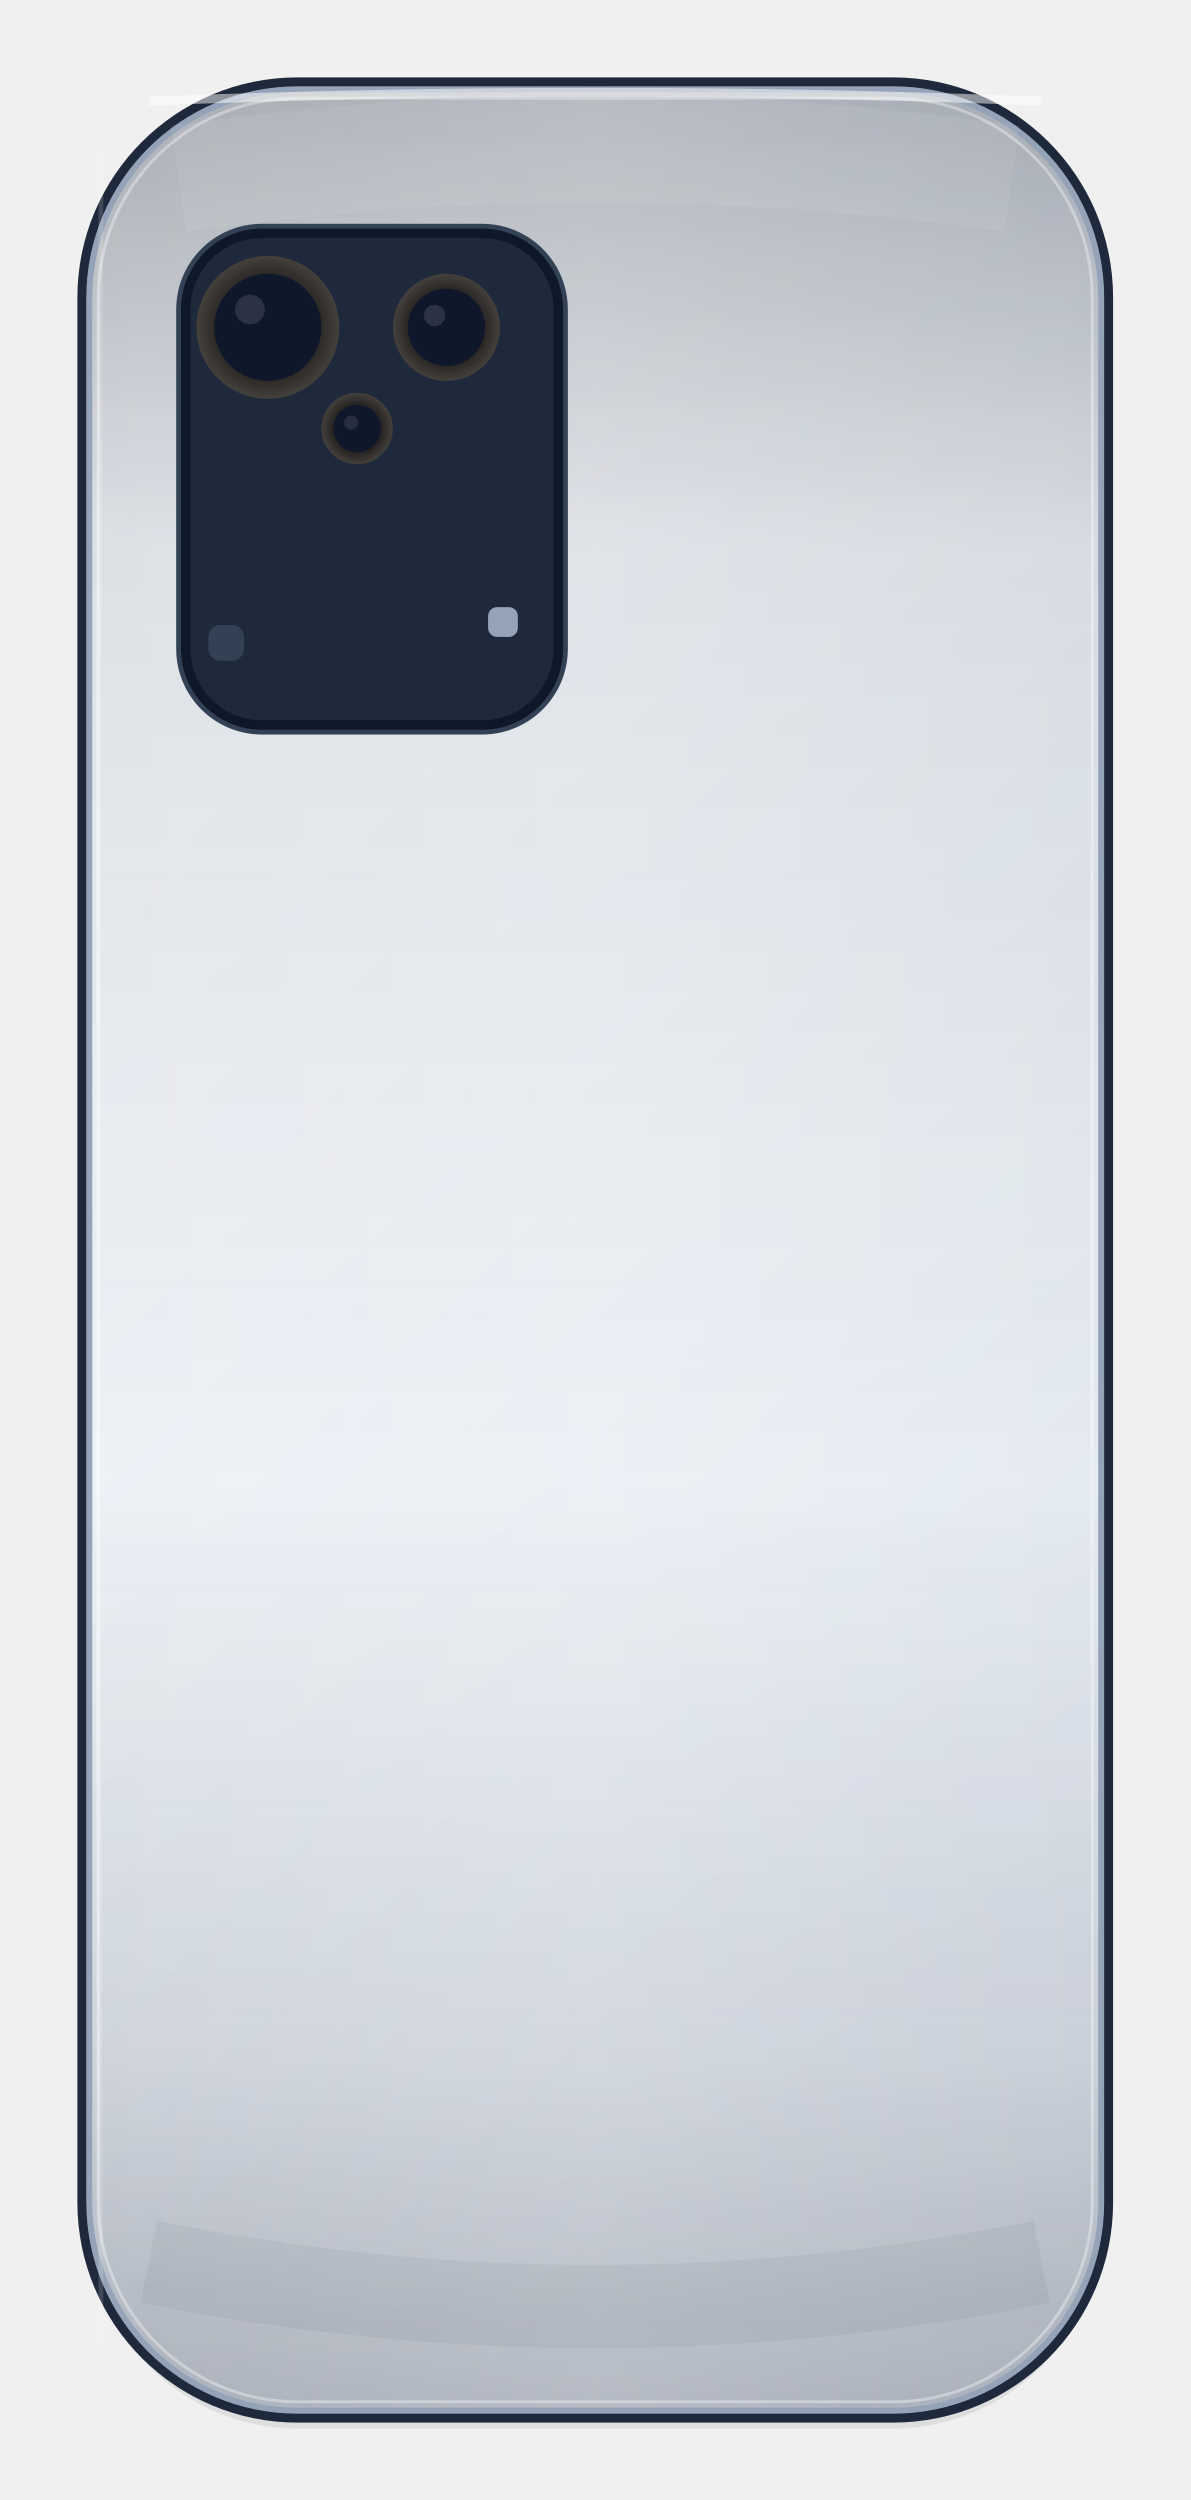
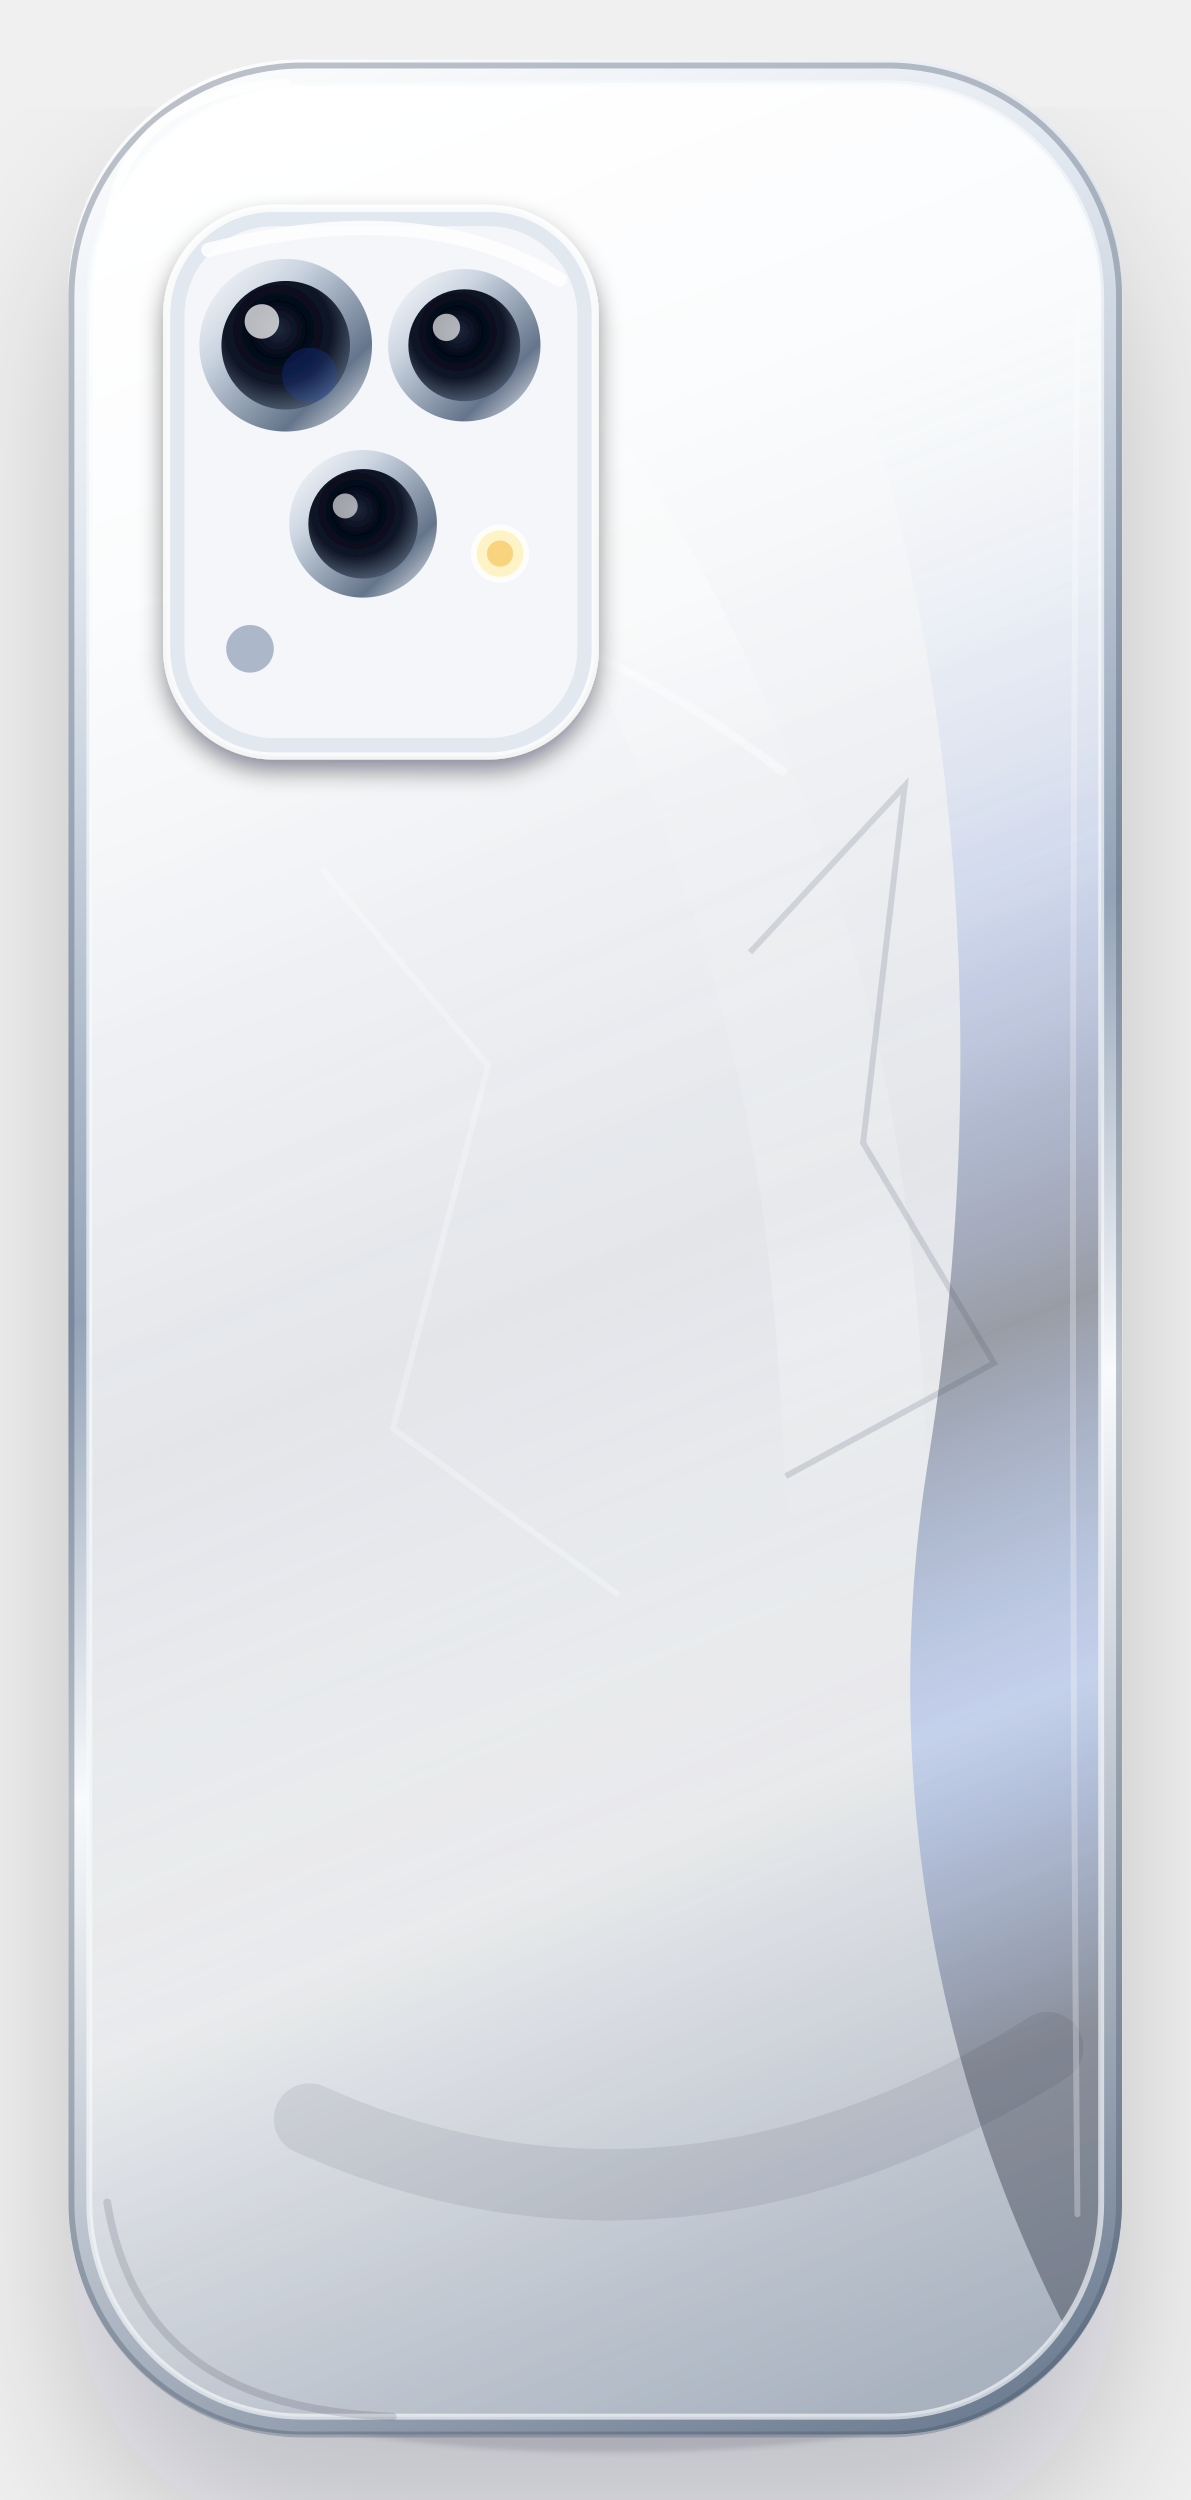
<svg xmlns="http://www.w3.org/2000/svg" viewBox="0 0 200 420" fill="none">
  <defs>
-     <filter id="shadowBlur" x="-10%" y="-10%" width="130%" height="130%">
-       <feGaussianBlur in="SourceAlpha" stdDeviation="4" />
-       <feOffset dx="0" dy="6" />
-       <feComponentTransfer>
-         <feFuncA type="linear" slope="0.15" />
-       </feComponentTransfer>
-       <feMerge>
-         <feMergeNode />
-         <feMergeNode in="SourceGraphic" />
-       </feMerge>
+     <filter id="softShadow" x="-35%" y="-20%" width="170%" height="150%">
+       <feDropShadow dx="0" dy="18" stdDeviation="14" flood-color="#0f172a" flood-opacity="0.20" />
    </filter>
-     <linearGradient id="bodyGrad" x1="0" y1="0" x2="0.4" y2="1">
-       <stop offset="0%" stop-color="#f8fafc" />
-       <stop offset="35%" stop-color="#f1f5f9" />
-       <stop offset="100%" stop-color="#e2e8f0" />
+     <filter id="lensShadow" x="-50%" y="-50%" width="200%" height="200%">
+       <feDropShadow dx="0" dy="2" stdDeviation="2" flood-color="#020617" flood-opacity="0.45" />
+     </filter>
+     <filter id="hairGlow" x="-20%" y="-20%" width="140%" height="140%">
+       <feGaussianBlur stdDeviation="0.45" />
+     </filter>
+     <linearGradient id="rim" x1="18" y1="8" x2="185" y2="410" gradientUnits="userSpaceOnUse">
+       <stop offset="0" stop-color="#ffffff" />
+       <stop offset="0.18" stop-color="#e2e8f0" />
+       <stop offset="0.45" stop-color="#94a3b8" />
+       <stop offset="0.62" stop-color="#f8fafc" />
+       <stop offset="1" stop-color="#64748b" />
    </linearGradient>
-     <linearGradient id="reflect" x1="0" y1="0" x2="0" y2="1">
-       <stop offset="0%" stop-color="#0f172a" stop-opacity="0.35" />
-       <stop offset="20%" stop-color="#0f172a" stop-opacity="0.10" />
-       <stop offset="60%" stop-color="#0f172a" stop-opacity="0" />
-       <stop offset="85%" stop-color="#0f172a" stop-opacity="0.12" />
-       <stop offset="100%" stop-color="#0f172a" stop-opacity="0.28" />
+     <linearGradient id="body" x1="26" y1="20" x2="170" y2="394" gradientUnits="userSpaceOnUse">
+       <stop offset="0" stop-color="#ffffff" />
+       <stop offset="0.18" stop-color="#f8fafc" />
+       <stop offset="0.52" stop-color="#e5e7eb" />
+       <stop offset="0.75" stop-color="#f9fafb" />
+       <stop offset="1" stop-color="#cbd5e1" />
    </linearGradient>
-     <radialGradient id="lensGrad" cx="50%" cy="50%" r="50%">
-       <stop offset="0%" stop-color="#1c1917" />
-       <stop offset="70%" stop-color="#292524" />
-       <stop offset="100%" stop-color="#44403c" />
+     <linearGradient id="bodyShade" x1="20" y1="20" x2="182" y2="390" gradientUnits="userSpaceOnUse">
+       <stop offset="0" stop-color="#ffffff" stop-opacity="0.70" />
+       <stop offset="0.36" stop-color="#ffffff" stop-opacity="0" />
+       <stop offset="0.72" stop-color="#0f172a" stop-opacity="0.06" />
+       <stop offset="1" stop-color="#0f172a" stop-opacity="0.18" />
+     </linearGradient>
+     <linearGradient id="blueReflect" x1="74" y1="90" x2="173" y2="344" gradientUnits="userSpaceOnUse">
+       <stop offset="0" stop-color="#eff6ff" stop-opacity="0" />
+       <stop offset="0.33" stop-color="#1d4ed8" stop-opacity="0.12" />
+       <stop offset="0.58" stop-color="#0f172a" stop-opacity="0.36" />
+       <stop offset="0.8" stop-color="#2563eb" stop-opacity="0.18" />
+       <stop offset="1" stop-color="#020617" stop-opacity="0.30" />
+     </linearGradient>
+     <linearGradient id="specular" x1="40" y1="20" x2="150" y2="390" gradientUnits="userSpaceOnUse">
+       <stop offset="0" stop-color="#ffffff" stop-opacity="0" />
+       <stop offset="0.26" stop-color="#ffffff" stop-opacity="0.48" />
+       <stop offset="0.34" stop-color="#ffffff" stop-opacity="0.05" />
+       <stop offset="0.58" stop-color="#ffffff" stop-opacity="0.30" />
+       <stop offset="0.66" stop-color="#ffffff" stop-opacity="0" />
+       <stop offset="1" stop-color="#ffffff" stop-opacity="0" />
+     </linearGradient>
+     <radialGradient id="lens" cx="44%" cy="38%" r="62%">
+       <stop offset="0" stop-color="#1e293b" />
+       <stop offset="0.36" stop-color="#020617" />
+       <stop offset="0.68" stop-color="#111827" />
+       <stop offset="1" stop-color="#475569" />
    </radialGradient>
-     <linearGradient id="edgeGlow" x1="0" y1="0" x2="1" y2="0">
-       <stop offset="0%" stop-color="rgba(255,255,255,0)" />
-       <stop offset="50%" stop-color="rgba(255,255,255,0.5)" />
-       <stop offset="100%" stop-color="rgba(255,255,255,0)" />
+     <linearGradient id="lensRing" x1="0" y1="0" x2="1" y2="1">
+       <stop offset="0" stop-color="#ffffff" />
+       <stop offset="0.32" stop-color="#cbd5e1" />
+       <stop offset="0.74" stop-color="#64748b" />
+       <stop offset="1" stop-color="#f8fafc" />
    </linearGradient>
+     <clipPath id="phoneClip">
+       <rect x="15" y="14" width="170" height="392" rx="36" />
+     </clipPath>
  </defs>
-   <rect x="15" y="18" width="170" height="390" rx="35" fill="rgba(15,23,42,0.08)" />
-   <rect x="13" y="13" width="174" height="394" rx="37" fill="#1e293b" />
-   <rect x="15" y="15" width="170" height="390" rx="35" fill="url(#bodyGrad)" stroke="#cbd5e1" stroke-width="0.8" />
-   <rect x="15" y="15" width="170" height="390" rx="35" fill="url(#reflect)" />
-   <rect x="15" y="15" width="170" height="390" rx="35" fill="url(#edgeGlow)" opacity="0.3" />
-   <rect x="30" y="38" width="65" height="85" rx="14" fill="#0f172a" stroke="#334155" stroke-width="0.8" />
-   <rect x="32" y="40" width="61" height="81" rx="12" fill="#1e293b" />
-   <circle cx="45" cy="55" r="12" fill="url(#lensGrad)" />
-   <circle cx="45" cy="55" r="9" fill="#0f172a" />
-   <circle cx="42" cy="52" r="2.5" fill="rgba(255,255,255,0.12)" />
-   <circle cx="75" cy="55" r="9" fill="url(#lensGrad)" />
-   <circle cx="75" cy="55" r="6.5" fill="#0f172a" />
-   <circle cx="73" cy="53" r="1.8" fill="rgba(255,255,255,0.12)" />
-   <circle cx="60" cy="72" r="6" fill="url(#lensGrad)" />
-   <circle cx="60" cy="72" r="4" fill="#0f172a" />
-   <circle cx="59" cy="71" r="1.2" fill="rgba(255,255,255,0.1)" />
-   <rect x="82" y="102" width="5" height="5" rx="1.5" fill="#94a3b8" />
-   <rect x="35" y="105" width="6" height="6" rx="2" fill="#334155" />
-   <rect x="15" y="15" width="170" height="390" rx="35" fill="none" stroke="#94a3b8" stroke-width="1" />
-   <rect x="16.5" y="16.5" width="167" height="387" rx="33.5" fill="none" stroke="rgba(255,255,255,0.35)" stroke-width="0.5" />
-   <path d="M25,17 Q100,14 175,17" stroke="rgba(255,255,255,0.5)" stroke-width="1.5" fill="none" />
-   <path d="M17,25 Q16,210 17,395" stroke="rgba(255,255,255,0.15)" stroke-width="0.8" fill="none" />
-   <path d="M30,30 Q100,20 170,30" stroke="rgba(255,255,255,0.06)" stroke-width="18" fill="none" />
-   <path d="M25,380 Q100,395 175,380" stroke="rgba(15,23,42,0.05)" stroke-width="14" fill="none" />
+   <ellipse cx="103" cy="399" rx="66" ry="13" fill="#020617" opacity="0.12" filter="url(#hairGlow)" />
+   <g filter="url(#softShadow)">
+     <rect x="11.5" y="10" width="177" height="399" rx="39" fill="url(#rim)" />
+     <rect x="15" y="14" width="170" height="392" rx="36" fill="url(#body)" />
+     <rect x="15" y="14" width="170" height="392" rx="36" fill="url(#bodyShade)" />
+     <g clip-path="url(#phoneClip)">
+       <path d="M130 30 C160 88 168 170 156 245 C147 300 158 356 185 402 L185 14 L128 14 Z" fill="url(#blueReflect)" />
+       <path d="M36 24 C82 52 116 101 134 171 C152 241 137 312 158 390" stroke="url(#specular)" stroke-width="24" stroke-linecap="round" opacity="0.68" />
+       <path d="M22 102 C58 92 94 101 132 130" stroke="#ffffff" stroke-opacity="0.38" stroke-width="1.4" />
+       <path d="M52 356 C92 374 135 370 176 344" stroke="#0f172a" stroke-opacity="0.08" stroke-width="12" stroke-linecap="round" />
+       <path d="M126 160 L152 132 L145 192 L167 229 L132 248" stroke="#334155" stroke-opacity="0.16" stroke-width="1" fill="none" />
+       <path d="M54 146 L82 179 L66 240 L104 268" stroke="#ffffff" stroke-opacity="0.26" stroke-width="1" fill="none" />
+     </g>
+     <rect x="15" y="14" width="170" height="392" rx="36" fill="none" stroke="#f8fafc" stroke-opacity="0.65" stroke-width="1" />
+     <rect x="12" y="11" width="176" height="398" rx="39" fill="none" stroke="#475569" stroke-opacity="0.35" stroke-width="1" />
+     <g filter="url(#lensShadow)">
+       <rect x="28" y="35" width="72" height="92" rx="18" fill="#e2e8f0" stroke="#ffffff" stroke-opacity="0.78" stroke-width="1.2" />
+       <rect x="31" y="38" width="66" height="86" rx="15" fill="#f8fafc" opacity="0.78" />
+       <path d="M35 42 C58 36 78 37 94 47" stroke="#ffffff" stroke-opacity="0.82" stroke-width="2.4" stroke-linecap="round" />
+       <circle cx="48" cy="58" r="14.5" fill="url(#lensRing)" />
+       <circle cx="48" cy="58" r="10.8" fill="url(#lens)" />
+       <circle cx="44" cy="54" r="2.9" fill="#ffffff" opacity="0.72" />
+       <circle cx="52" cy="63" r="4.6" fill="#1d4ed8" opacity="0.22" />
+       <circle cx="78" cy="58" r="12.8" fill="url(#lensRing)" />
+       <circle cx="78" cy="58" r="9.4" fill="url(#lens)" />
+       <circle cx="75" cy="55" r="2.3" fill="#ffffff" opacity="0.66" />
+       <circle cx="61" cy="88" r="12.4" fill="url(#lensRing)" />
+       <circle cx="61" cy="88" r="9.2" fill="url(#lens)" />
+       <circle cx="58" cy="85" r="2.1" fill="#ffffff" opacity="0.62" />
+       <circle cx="84" cy="93" r="4.4" fill="#fef3c7" stroke="#ffffff" stroke-opacity="0.8" stroke-width="1" />
+       <circle cx="84" cy="93" r="2.2" fill="#f59e0b" opacity="0.38" />
+       <circle cx="42" cy="109" r="4" fill="#94a3b8" opacity="0.75" />
+     </g>
+     <path d="M18 43 C18 23 30 15 48 14" stroke="#ffffff" stroke-opacity="0.78" stroke-width="1.6" stroke-linecap="round" />
+     <path d="M181 52 C180 154 180 267 181 372" stroke="#ffffff" stroke-opacity="0.28" stroke-width="1" stroke-linecap="round" />
+     <path d="M18 370 C22 394 38 405 66 406" stroke="#020617" stroke-opacity="0.12" stroke-width="1.3" stroke-linecap="round" />
+   </g>
</svg>
